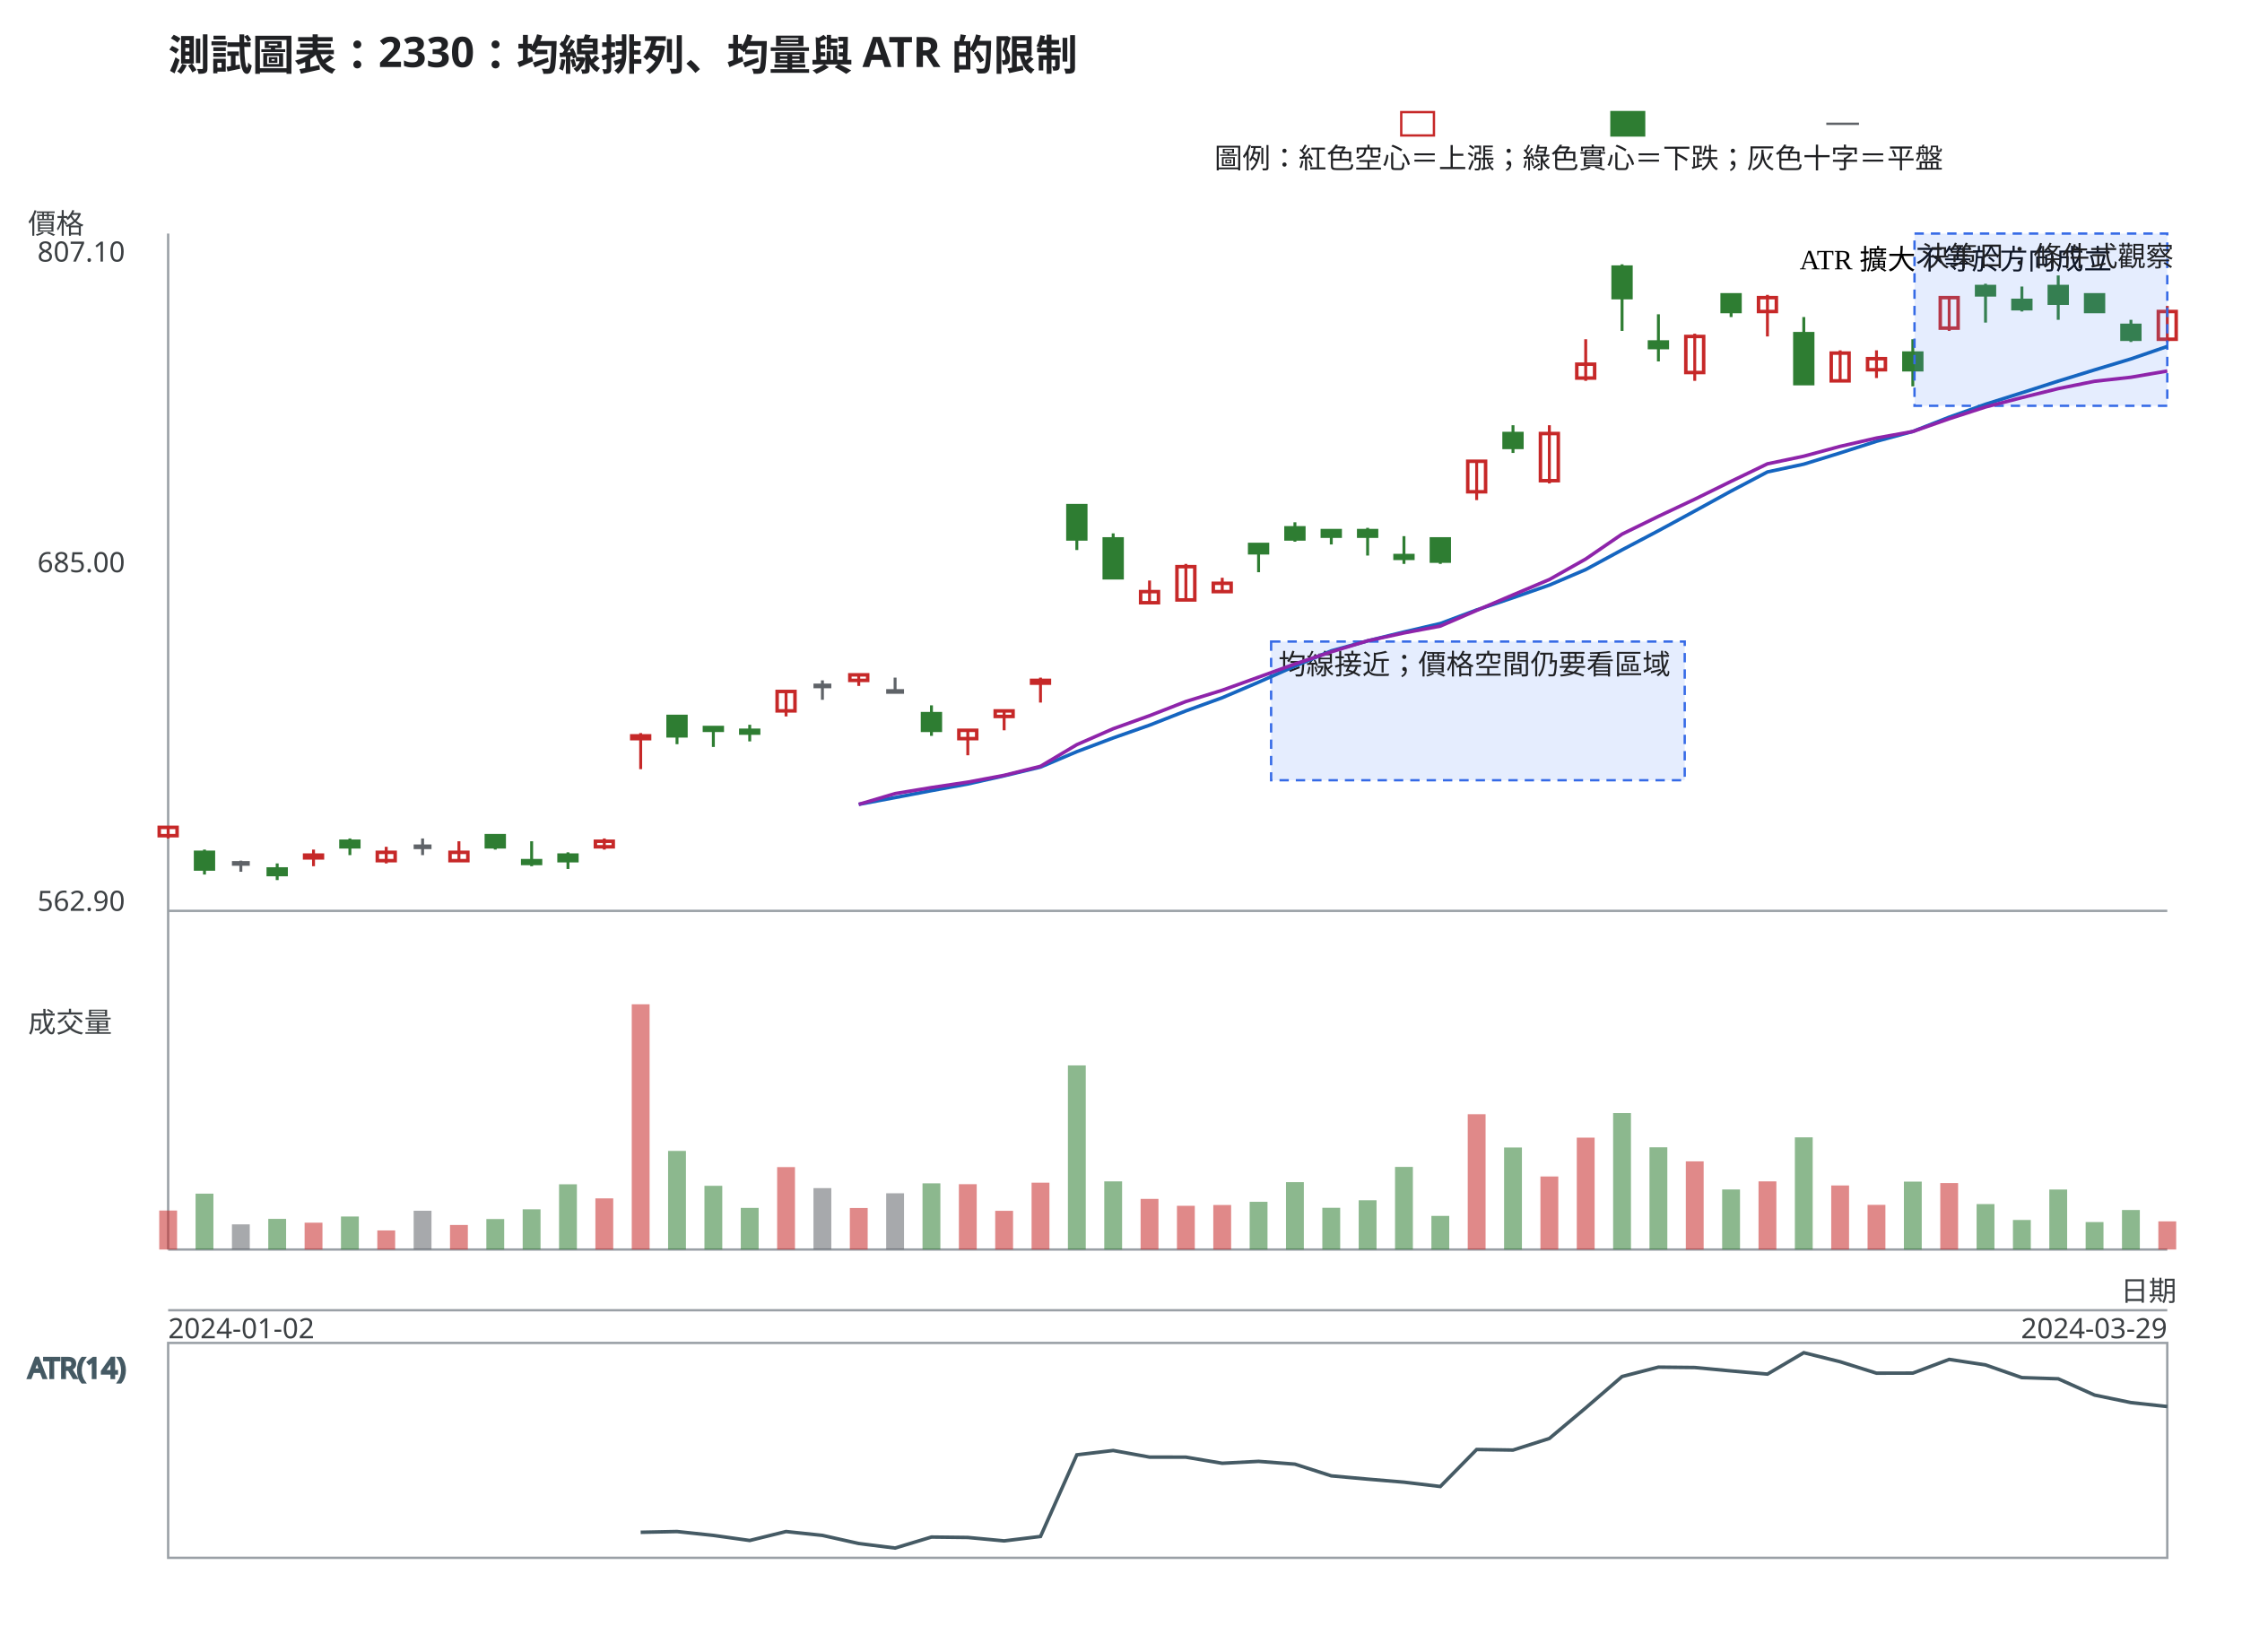
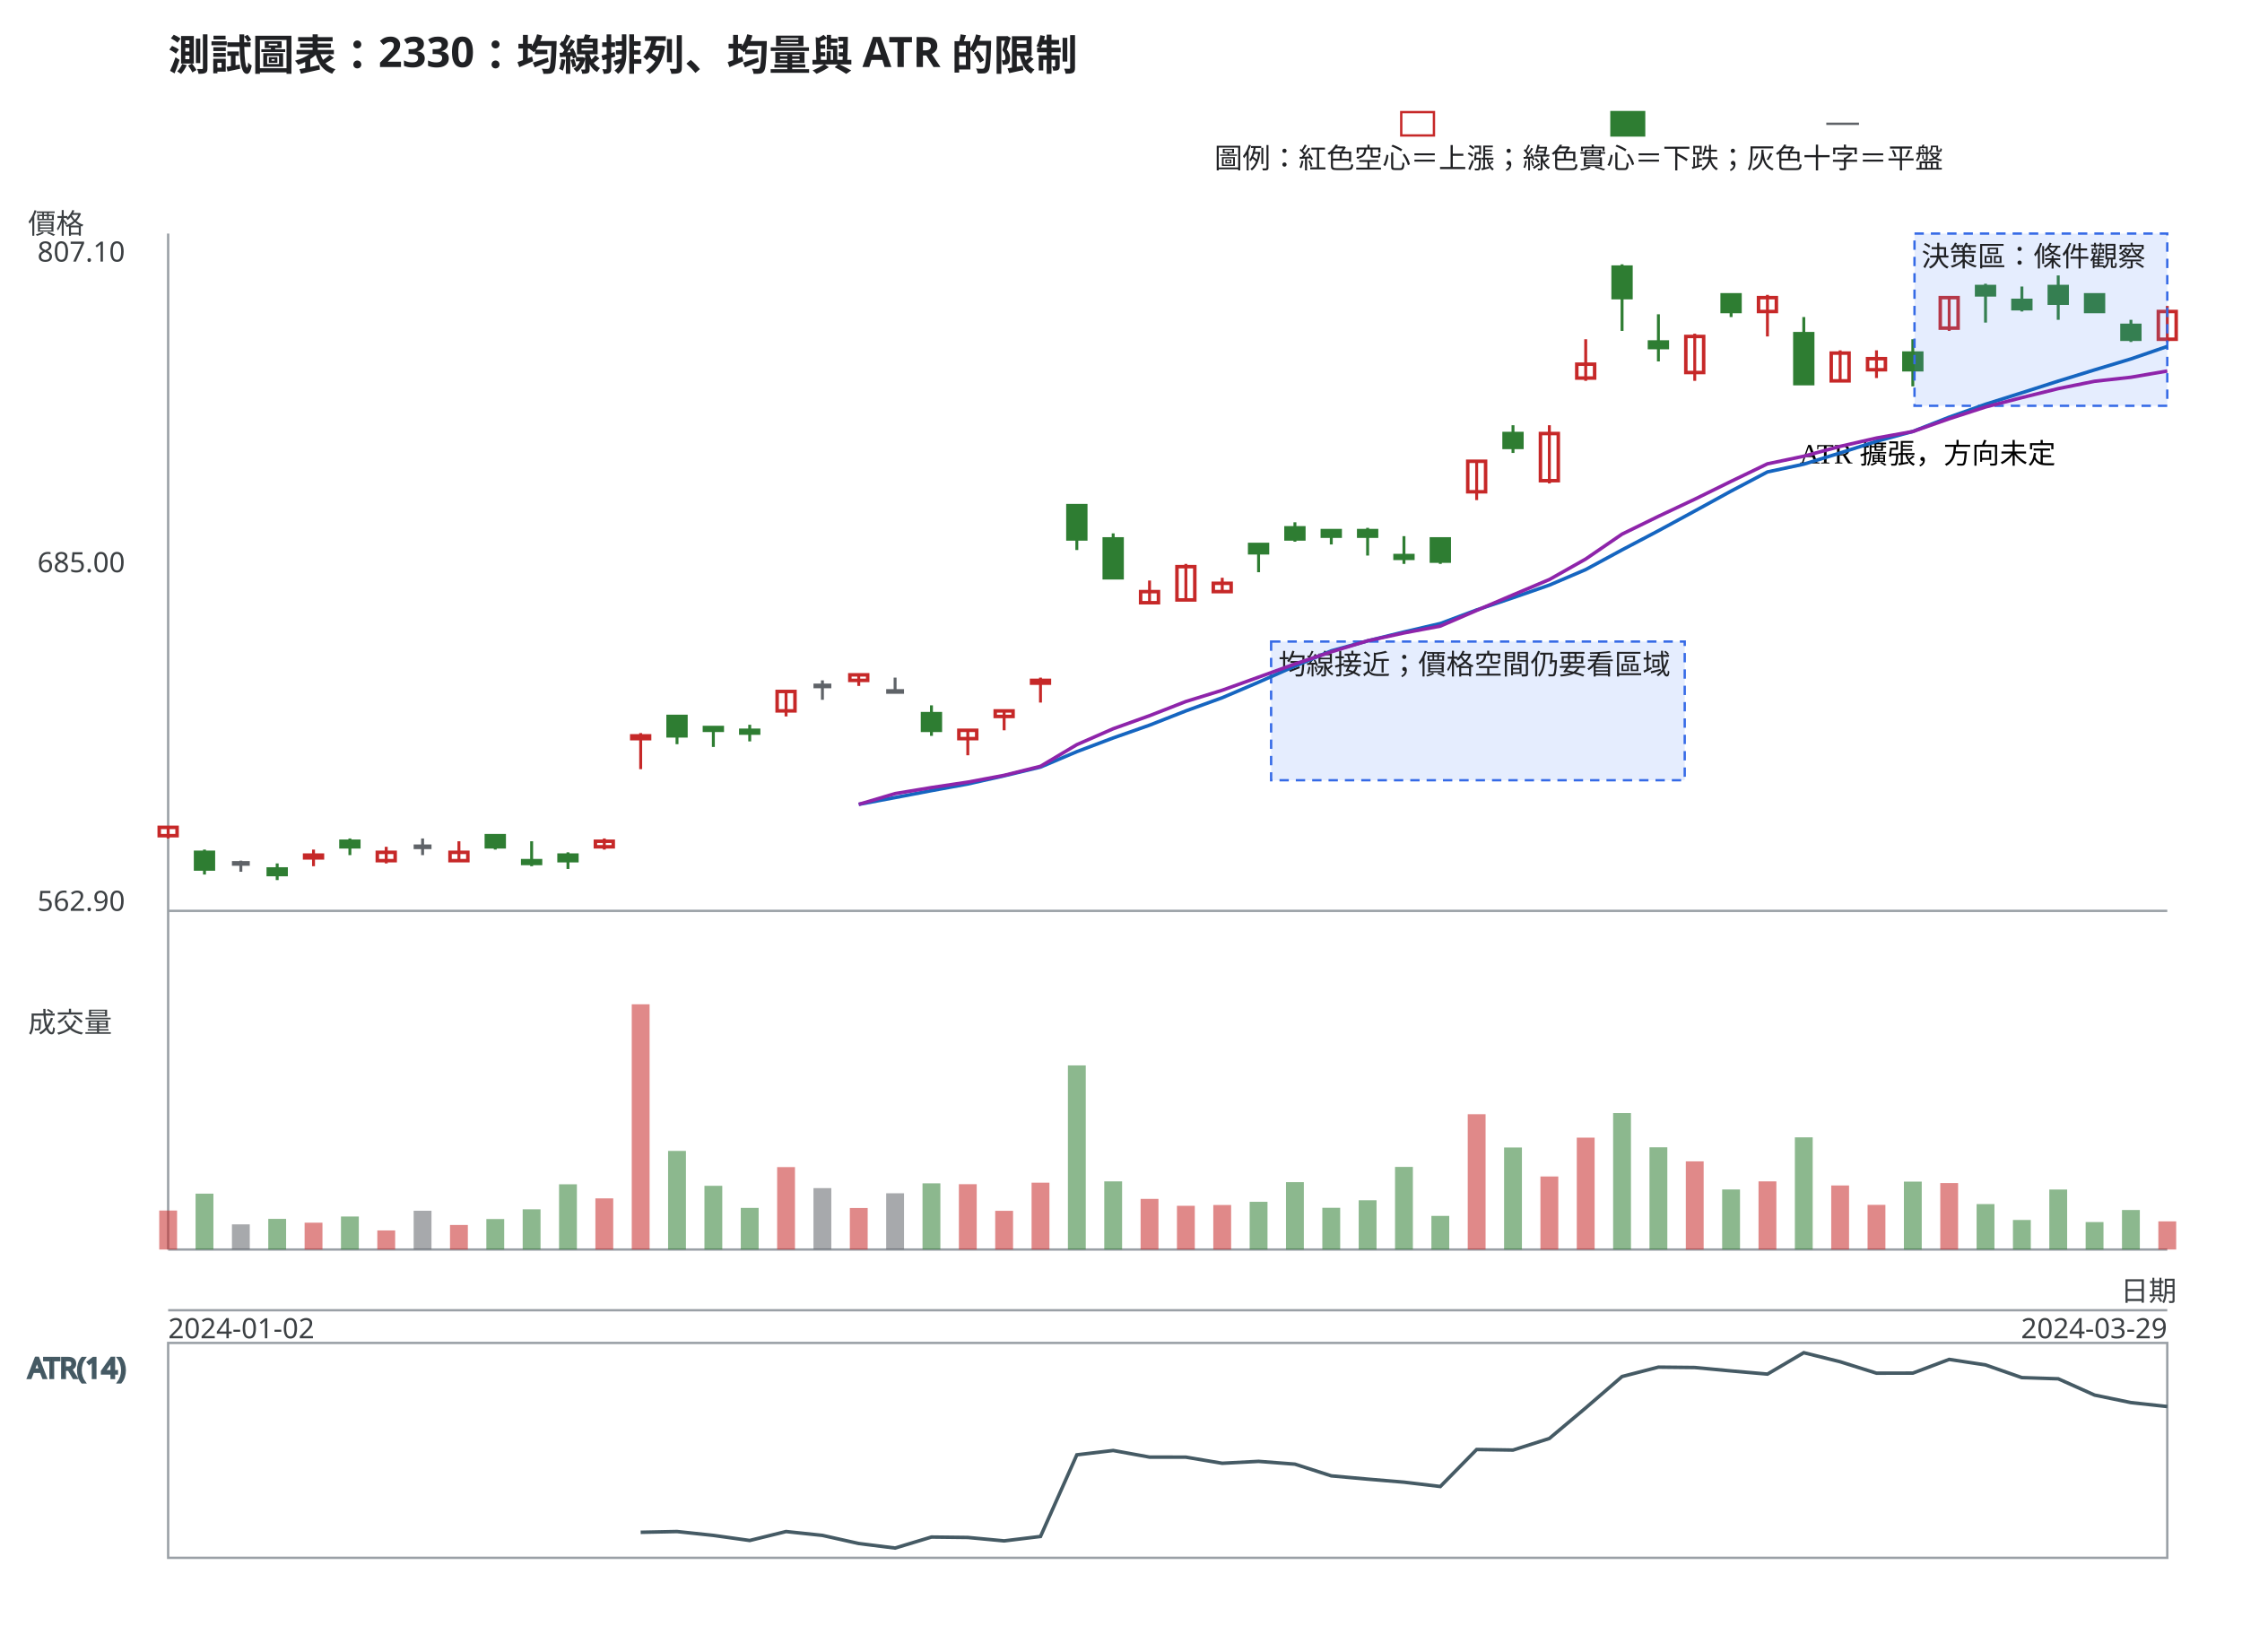
<svg xmlns="http://www.w3.org/2000/svg" aria-labelledby="chart-title chart-desc" height="707.00" role="img" viewBox="0 0 960.00 707.00" width="960.00">
  <style>.chart-heading{font:600 18px sans-serif;fill:#202124}.axis{stroke:#9aa0a6;stroke-width:1}.axis-label{font:12px sans-serif;fill:#3c4043}.legend-text,.annotation-label,.indicator-label{font:12px sans-serif;fill:#202124}.candle-wick{stroke-width:1.25}.volume-bar{fill-opacity:.55}.annotation{stroke-dasharray:4 3}.indicator-line{stroke-width:1.5}.sma{stroke:#1565c0}.ema{stroke:#8e24aa}.bollinger{stroke:#ef6c00}.atr{stroke:#455a64}.rsi{stroke:#00695c}.kd-k{stroke:#1565c0}.kd-d{stroke:#ef6c00}.macd{stroke:#6a1b9a}.macd-signal{stroke:#d81b60}.macd-histogram{stroke:#546e7a}</style>
  <defs>
    <marker id="arrowhead" markerHeight="6.00" markerWidth="6.00" orient="auto" refX="5.00" refY="3.00">
      <path d="M 0 0 L 6 3 L 0 6 z" fill="#5d4037" />
    </marker>
  </defs>
  <text class="chart-heading" x="72.00" y="30.00">測試圖表：2330：均線排列、均量與 ATR 的限制</text>
  <g class="axes">
    <line class="axis" x1="72.00" x2="72.00" y1="100.00" y2="535.00" />
    <line class="axis" x1="72.00" x2="928.00" y1="390.00" y2="390.00" />
    <line class="axis" x1="72.00" x2="928.00" y1="535.00" y2="535.00" />
    <text class="axis-label" x="12.00" y="100.00">價格</text>
    <text class="axis-label" x="16.00" y="112.00">807.10</text>
    <text class="axis-label" x="16.00" y="245.00">685.00</text>
    <text class="axis-label" x="16.00" y="390.00">562.90</text>
    <text class="axis-label" x="12.00" y="442.00">成交量</text>
    <text class="axis-label" x="908.00" y="557.00">日期</text>
    <line class="axis" x1="72.00" x2="928.00" y1="561.00" y2="561.00" />
  </g>
  <g class="date-labels">
    <text class="axis-label" text-anchor="start" x="72.00" y="573.00">2024-01-02</text>
    <text class="axis-label" text-anchor="end" x="928.00" y="573.00">2024-03-29</text>
  </g>
  <g class="price-candles">
    <line class="candle-wick up" data-direction="up" stroke="#c62828" x1="72.00" x2="72.00" y1="354.25" y2="359.00" />
    <rect class="candle-body up hollow" data-direction="up" fill="none" height="3.56" stroke="#c62828" stroke-width="1.50" width="7.64" x="68.18" y="354.25" />
    <line class="candle-wick down" data-direction="down" stroke="#2e7d32" x1="87.56" x2="87.56" y1="363.76" y2="374.44" />
    <rect class="candle-body down solid" data-direction="down" fill="#2e7d32" height="7.13" stroke="#2e7d32" stroke-width="1.50" width="7.64" x="83.74" y="364.94" />
    <line class="candle-wick doji" data-direction="doji" stroke="#5f6368" x1="103.13" x2="103.13" y1="368.51" y2="373.26" />
    <line class="candle-body doji cross" data-direction="doji" stroke="#5f6368" stroke-width="2.00" x1="99.31" x2="106.95" y1="369.69" y2="369.69" />
    <line class="candle-wick down" data-direction="down" stroke="#2e7d32" x1="118.69" x2="118.69" y1="369.69" y2="376.82" />
    <rect class="candle-body down solid" data-direction="down" fill="#2e7d32" height="2.38" stroke="#2e7d32" stroke-width="1.50" width="7.64" x="114.87" y="372.07" />
    <line class="candle-wick up" data-direction="up" stroke="#c62828" x1="134.25" x2="134.25" y1="363.76" y2="370.88" />
    <rect class="candle-body up hollow" data-direction="up" fill="none" height="1.19" stroke="#c62828" stroke-width="1.50" width="7.64" x="130.43" y="366.13" />
    <line class="candle-wick down" data-direction="down" stroke="#2e7d32" x1="149.82" x2="149.82" y1="359.00" y2="366.13" />
    <rect class="candle-body down solid" data-direction="down" fill="#2e7d32" height="2.38" stroke="#2e7d32" stroke-width="1.50" width="7.64" x="146.00" y="360.19" />
    <line class="candle-wick up" data-direction="up" stroke="#c62828" x1="165.38" x2="165.38" y1="362.57" y2="369.69" />
    <rect class="candle-body up hollow" data-direction="up" fill="none" height="3.56" stroke="#c62828" stroke-width="1.50" width="7.64" x="161.56" y="364.94" />
    <line class="candle-wick doji" data-direction="doji" stroke="#5f6368" x1="180.95" x2="180.95" y1="359.00" y2="366.13" />
    <line class="candle-body doji cross" data-direction="doji" stroke="#5f6368" stroke-width="2.00" x1="177.12" x2="184.77" y1="362.57" y2="362.57" />
    <line class="candle-wick up" data-direction="up" stroke="#c62828" x1="196.51" x2="196.51" y1="360.19" y2="368.51" />
    <rect class="candle-body up hollow" data-direction="up" fill="none" height="3.56" stroke="#c62828" stroke-width="1.50" width="7.64" x="192.69" y="364.94" />
    <line class="candle-wick down" data-direction="down" stroke="#2e7d32" x1="212.07" x2="212.07" y1="357.82" y2="363.76" />
    <rect class="candle-body down solid" data-direction="down" fill="#2e7d32" height="4.75" stroke="#2e7d32" stroke-width="1.50" width="7.64" x="208.25" y="357.82" />
    <line class="candle-wick down" data-direction="down" stroke="#2e7d32" x1="227.64" x2="227.64" y1="360.19" y2="370.88" />
    <rect class="candle-body down solid" data-direction="down" fill="#2e7d32" height="1.19" stroke="#2e7d32" stroke-width="1.50" width="7.64" x="223.81" y="368.51" />
    <line class="candle-wick down" data-direction="down" stroke="#2e7d32" x1="243.20" x2="243.20" y1="364.94" y2="372.07" />
    <rect class="candle-body down solid" data-direction="down" fill="#2e7d32" height="2.38" stroke="#2e7d32" stroke-width="1.50" width="7.64" x="239.38" y="366.13" />
    <line class="candle-wick up" data-direction="up" stroke="#c62828" x1="258.76" x2="258.76" y1="359.00" y2="363.76" />
    <rect class="candle-body up hollow" data-direction="up" fill="none" height="2.38" stroke="#c62828" stroke-width="1.50" width="7.64" x="254.94" y="360.19" />
    <line class="candle-wick up" data-direction="up" stroke="#c62828" x1="274.33" x2="274.33" y1="313.88" y2="329.32" />
    <rect class="candle-body up hollow" data-direction="up" fill="none" height="1.19" stroke="#c62828" stroke-width="1.50" width="7.64" x="270.51" y="315.07" />
    <line class="candle-wick down" data-direction="down" stroke="#2e7d32" x1="289.89" x2="289.89" y1="306.75" y2="318.63" />
    <rect class="candle-body down solid" data-direction="down" fill="#2e7d32" height="8.31" stroke="#2e7d32" stroke-width="1.50" width="7.64" x="286.07" y="306.75" />
    <line class="candle-wick down" data-direction="down" stroke="#2e7d32" x1="305.45" x2="305.45" y1="311.50" y2="319.82" />
    <rect class="candle-body down solid" data-direction="down" fill="#2e7d32" height="1.19" stroke="#2e7d32" stroke-width="1.50" width="7.64" x="301.63" y="311.50" />
    <line class="candle-wick down" data-direction="down" stroke="#2e7d32" x1="321.02" x2="321.02" y1="310.32" y2="317.44" />
    <rect class="candle-body down solid" data-direction="down" fill="#2e7d32" height="1.19" stroke="#2e7d32" stroke-width="1.50" width="7.64" x="317.20" y="312.69" />
    <line class="candle-wick up" data-direction="up" stroke="#c62828" x1="336.58" x2="336.58" y1="296.06" y2="306.75" />
    <rect class="candle-body up hollow" data-direction="up" fill="none" height="8.31" stroke="#c62828" stroke-width="1.50" width="7.64" x="332.76" y="296.06" />
    <line class="candle-wick doji" data-direction="doji" stroke="#5f6368" x1="352.15" x2="352.15" y1="291.31" y2="299.63" />
    <line class="candle-body doji cross" data-direction="doji" stroke="#5f6368" stroke-width="2.00" x1="348.32" x2="355.97" y1="293.69" y2="293.69" />
    <line class="candle-wick up" data-direction="up" stroke="#c62828" x1="367.71" x2="367.71" y1="288.94" y2="293.69" />
    <rect class="candle-body up hollow" data-direction="up" fill="none" height="2.38" stroke="#c62828" stroke-width="1.50" width="7.64" x="363.89" y="288.94" />
    <line class="candle-wick doji" data-direction="doji" stroke="#5f6368" x1="383.27" x2="383.27" y1="290.13" y2="296.06" />
    <line class="candle-body doji cross" data-direction="doji" stroke="#5f6368" stroke-width="2.00" x1="379.45" x2="387.09" y1="296.06" y2="296.06" />
    <line class="candle-wick down" data-direction="down" stroke="#2e7d32" x1="398.84" x2="398.84" y1="302.00" y2="315.07" />
    <rect class="candle-body down solid" data-direction="down" fill="#2e7d32" height="7.13" stroke="#2e7d32" stroke-width="1.50" width="7.64" x="395.01" y="305.57" />
    <line class="candle-wick up" data-direction="up" stroke="#c62828" x1="414.40" x2="414.40" y1="312.69" y2="323.38" />
    <rect class="candle-body up hollow" data-direction="up" fill="none" height="3.56" stroke="#c62828" stroke-width="1.50" width="7.64" x="410.58" y="312.69" />
    <line class="candle-wick up" data-direction="up" stroke="#c62828" x1="429.96" x2="429.96" y1="304.38" y2="312.69" />
    <rect class="candle-body up hollow" data-direction="up" fill="none" height="2.38" stroke="#c62828" stroke-width="1.50" width="7.64" x="426.14" y="304.38" />
    <line class="candle-wick up" data-direction="up" stroke="#c62828" x1="445.53" x2="445.53" y1="290.13" y2="300.81" />
    <rect class="candle-body up hollow" data-direction="up" fill="none" height="1.19" stroke="#c62828" stroke-width="1.50" width="7.64" x="441.71" y="291.31" />
    <line class="candle-wick down" data-direction="down" stroke="#2e7d32" x1="461.09" x2="461.09" y1="216.50" y2="235.50" />
    <rect class="candle-body down solid" data-direction="down" fill="#2e7d32" height="14.25" stroke="#2e7d32" stroke-width="1.50" width="7.64" x="457.27" y="216.50" />
    <line class="candle-wick down" data-direction="down" stroke="#2e7d32" x1="476.65" x2="476.65" y1="228.37" y2="247.38" />
    <rect class="candle-body down solid" data-direction="down" fill="#2e7d32" height="16.63" stroke="#2e7d32" stroke-width="1.50" width="7.64" x="472.83" y="230.75" />
    <line class="candle-wick up" data-direction="up" stroke="#c62828" x1="492.22" x2="492.22" y1="248.56" y2="258.06" />
    <rect class="candle-body up hollow" data-direction="up" fill="none" height="4.75" stroke="#c62828" stroke-width="1.50" width="7.64" x="488.40" y="253.31" />
    <line class="candle-wick up" data-direction="up" stroke="#c62828" x1="507.78" x2="507.78" y1="241.44" y2="256.88" />
    <rect class="candle-body up hollow" data-direction="up" fill="none" height="14.25" stroke="#c62828" stroke-width="1.50" width="7.64" x="503.96" y="242.62" />
    <line class="candle-wick up" data-direction="up" stroke="#c62828" x1="523.35" x2="523.35" y1="247.38" y2="253.31" />
    <rect class="candle-body up hollow" data-direction="up" fill="none" height="3.56" stroke="#c62828" stroke-width="1.50" width="7.64" x="519.52" y="249.75" />
    <line class="candle-wick down" data-direction="down" stroke="#2e7d32" x1="538.91" x2="538.91" y1="233.12" y2="245.00" />
    <rect class="candle-body down solid" data-direction="down" fill="#2e7d32" height="3.56" stroke="#2e7d32" stroke-width="1.50" width="7.64" x="535.09" y="233.12" />
    <line class="candle-wick down" data-direction="down" stroke="#2e7d32" x1="554.47" x2="554.47" y1="223.62" y2="231.94" />
    <rect class="candle-body down solid" data-direction="down" fill="#2e7d32" height="4.75" stroke="#2e7d32" stroke-width="1.50" width="7.64" x="550.65" y="226.00" />
    <line class="candle-wick down" data-direction="down" stroke="#2e7d32" x1="570.04" x2="570.04" y1="227.19" y2="233.12" />
    <rect class="candle-body down solid" data-direction="down" fill="#2e7d32" height="2.38" stroke="#2e7d32" stroke-width="1.50" width="7.64" x="566.21" y="227.19" />
    <line class="candle-wick down" data-direction="down" stroke="#2e7d32" x1="585.60" x2="585.60" y1="226.00" y2="237.87" />
    <rect class="candle-body down solid" data-direction="down" fill="#2e7d32" height="2.38" stroke="#2e7d32" stroke-width="1.50" width="7.64" x="581.78" y="227.19" />
    <line class="candle-wick down" data-direction="down" stroke="#2e7d32" x1="601.16" x2="601.16" y1="229.56" y2="241.44" />
    <rect class="candle-body down solid" data-direction="down" fill="#2e7d32" height="1.19" stroke="#2e7d32" stroke-width="1.50" width="7.64" x="597.34" y="237.87" />
    <line class="candle-wick down" data-direction="down" stroke="#2e7d32" x1="616.73" x2="616.73" y1="230.75" y2="241.44" />
    <rect class="candle-body down solid" data-direction="down" fill="#2e7d32" height="9.50" stroke="#2e7d32" stroke-width="1.50" width="7.64" x="612.91" y="230.75" />
    <line class="candle-wick up" data-direction="up" stroke="#c62828" x1="632.29" x2="632.29" y1="197.50" y2="214.12" />
    <rect class="candle-body up hollow" data-direction="up" fill="none" height="13.06" stroke="#c62828" stroke-width="1.50" width="7.64" x="628.47" y="197.50" />
    <line class="candle-wick down" data-direction="down" stroke="#2e7d32" x1="647.85" x2="647.85" y1="182.06" y2="193.94" />
    <rect class="candle-body down solid" data-direction="down" fill="#2e7d32" height="5.94" stroke="#2e7d32" stroke-width="1.50" width="7.64" x="644.03" y="185.62" />
    <line class="candle-wick up" data-direction="up" stroke="#c62828" x1="663.42" x2="663.42" y1="182.06" y2="207.00" />
    <rect class="candle-body up hollow" data-direction="up" fill="none" height="20.19" stroke="#c62828" stroke-width="1.50" width="7.64" x="659.60" y="185.62" />
    <line class="candle-wick up" data-direction="up" stroke="#c62828" x1="678.98" x2="678.98" y1="145.25" y2="163.06" />
    <rect class="candle-body up hollow" data-direction="up" fill="none" height="5.94" stroke="#c62828" stroke-width="1.50" width="7.64" x="675.16" y="155.93" />
    <line class="candle-wick down" data-direction="down" stroke="#2e7d32" x1="694.55" x2="694.55" y1="113.18" y2="141.68" />
    <rect class="candle-body down solid" data-direction="down" fill="#2e7d32" height="13.06" stroke="#2e7d32" stroke-width="1.50" width="7.64" x="690.72" y="114.37" />
    <line class="candle-wick down" data-direction="down" stroke="#2e7d32" x1="710.11" x2="710.11" y1="134.56" y2="154.75" />
    <rect class="candle-body down solid" data-direction="down" fill="#2e7d32" height="2.38" stroke="#2e7d32" stroke-width="1.50" width="7.64" x="706.29" y="146.43" />
    <line class="candle-wick up" data-direction="up" stroke="#c62828" x1="725.67" x2="725.67" y1="142.87" y2="163.06" />
    <rect class="candle-body up hollow" data-direction="up" fill="none" height="15.44" stroke="#c62828" stroke-width="1.50" width="7.64" x="721.85" y="144.06" />
    <line class="candle-wick down" data-direction="down" stroke="#2e7d32" x1="741.24" x2="741.24" y1="126.24" y2="135.75" />
    <rect class="candle-body down solid" data-direction="down" fill="#2e7d32" height="7.13" stroke="#2e7d32" stroke-width="1.50" width="7.64" x="737.41" y="126.24" />
    <line class="candle-wick up" data-direction="up" stroke="#c62828" x1="756.80" x2="756.80" y1="126.24" y2="144.06" />
    <rect class="candle-body up hollow" data-direction="up" fill="none" height="5.94" stroke="#c62828" stroke-width="1.50" width="7.64" x="752.98" y="127.43" />
    <line class="candle-wick down" data-direction="down" stroke="#2e7d32" x1="772.36" x2="772.36" y1="135.75" y2="164.25" />
    <rect class="candle-body down solid" data-direction="down" fill="#2e7d32" height="21.38" stroke="#2e7d32" stroke-width="1.50" width="7.64" x="768.54" y="142.87" />
    <line class="candle-wick up" data-direction="up" stroke="#c62828" x1="787.93" x2="787.93" y1="150.00" y2="163.06" />
    <rect class="candle-body up hollow" data-direction="up" fill="none" height="11.88" stroke="#c62828" stroke-width="1.50" width="7.64" x="784.11" y="151.18" />
    <line class="candle-wick up" data-direction="up" stroke="#c62828" x1="803.49" x2="803.49" y1="150.00" y2="161.87" />
    <rect class="candle-body up hollow" data-direction="up" fill="none" height="4.75" stroke="#c62828" stroke-width="1.50" width="7.64" x="799.67" y="153.56" />
    <line class="candle-wick down" data-direction="down" stroke="#2e7d32" x1="819.05" x2="819.05" y1="145.25" y2="165.43" />
    <rect class="candle-body down solid" data-direction="down" fill="#2e7d32" height="7.13" stroke="#2e7d32" stroke-width="1.50" width="7.64" x="815.23" y="151.18" />
    <line class="candle-wick up" data-direction="up" stroke="#c62828" x1="834.62" x2="834.62" y1="127.43" y2="141.68" />
    <rect class="candle-body up hollow" data-direction="up" fill="none" height="13.06" stroke="#c62828" stroke-width="1.50" width="7.64" x="830.80" y="127.43" />
    <line class="candle-wick down" data-direction="down" stroke="#2e7d32" x1="850.18" x2="850.18" y1="121.49" y2="138.12" />
    <rect class="candle-body down solid" data-direction="down" fill="#2e7d32" height="3.56" stroke="#2e7d32" stroke-width="1.50" width="7.64" x="846.36" y="122.68" />
    <line class="candle-wick down" data-direction="down" stroke="#2e7d32" x1="865.75" x2="865.75" y1="122.68" y2="133.37" />
    <rect class="candle-body down solid" data-direction="down" fill="#2e7d32" height="3.56" stroke="#2e7d32" stroke-width="1.50" width="7.64" x="861.92" y="128.62" />
    <line class="candle-wick down" data-direction="down" stroke="#2e7d32" x1="881.31" x2="881.31" y1="117.93" y2="136.93" />
    <rect class="candle-body down solid" data-direction="down" fill="#2e7d32" height="7.13" stroke="#2e7d32" stroke-width="1.50" width="7.64" x="877.49" y="122.68" />
    <line class="candle-wick down" data-direction="down" stroke="#2e7d32" x1="896.87" x2="896.87" y1="126.24" y2="133.37" />
    <rect class="candle-body down solid" data-direction="down" fill="#2e7d32" height="7.13" stroke="#2e7d32" stroke-width="1.50" width="7.64" x="893.05" y="126.24" />
    <line class="candle-wick down" data-direction="down" stroke="#2e7d32" x1="912.44" x2="912.44" y1="136.93" y2="146.43" />
    <rect class="candle-body down solid" data-direction="down" fill="#2e7d32" height="5.94" stroke="#2e7d32" stroke-width="1.50" width="7.64" x="908.61" y="139.31" />
    <line class="candle-wick up" data-direction="up" stroke="#c62828" x1="928.00" x2="928.00" y1="131.00" y2="146.43" />
    <rect class="candle-body up hollow" data-direction="up" fill="none" height="11.88" stroke="#c62828" stroke-width="1.50" width="7.64" x="924.18" y="133.37" />
  </g>
  <g class="volume-bars">
    <rect class="volume-bar up" data-direction="up" fill="#c62828" height="16.69" width="7.64" x="68.18" y="518.31" />
    <rect class="volume-bar down" data-direction="down" fill="#2e7d32" height="23.92" width="7.64" x="83.74" y="511.08" />
    <rect class="volume-bar doji" data-direction="doji" fill="#5f6368" height="10.77" width="7.64" x="99.31" y="524.23" />
    <rect class="volume-bar down" data-direction="down" fill="#2e7d32" height="13.12" width="7.64" x="114.87" y="521.88" />
    <rect class="volume-bar up" data-direction="up" fill="#c62828" height="11.49" width="7.64" x="130.43" y="523.51" />
    <rect class="volume-bar down" data-direction="down" fill="#2e7d32" height="14.14" width="7.64" x="146.00" y="520.86" />
    <rect class="volume-bar up" data-direction="up" fill="#c62828" height="8.17" width="7.64" x="161.56" y="526.83" />
    <rect class="volume-bar doji" data-direction="doji" fill="#5f6368" height="16.60" width="7.64" x="177.12" y="518.40" />
    <rect class="volume-bar up" data-direction="up" fill="#c62828" height="10.51" width="7.64" x="192.69" y="524.49" />
    <rect class="volume-bar down" data-direction="down" fill="#2e7d32" height="13.05" width="7.64" x="208.25" y="521.95" />
    <rect class="volume-bar down" data-direction="down" fill="#2e7d32" height="17.22" width="7.64" x="223.81" y="517.78" />
    <rect class="volume-bar down" data-direction="down" fill="#2e7d32" height="27.93" width="7.64" x="239.38" y="507.07" />
    <rect class="volume-bar up" data-direction="up" fill="#c62828" height="21.90" width="7.64" x="254.94" y="513.10" />
    <rect class="volume-bar up" data-direction="up" fill="#c62828" height="105.00" width="7.64" x="270.51" y="430.00" />
    <rect class="volume-bar down" data-direction="down" fill="#2e7d32" height="42.22" width="7.64" x="286.07" y="492.78" />
    <rect class="volume-bar down" data-direction="down" fill="#2e7d32" height="27.28" width="7.64" x="301.63" y="507.72" />
    <rect class="volume-bar down" data-direction="down" fill="#2e7d32" height="17.82" width="7.64" x="317.20" y="517.18" />
    <rect class="volume-bar up" data-direction="up" fill="#c62828" height="35.29" width="7.64" x="332.76" y="499.71" />
    <rect class="volume-bar doji" data-direction="doji" fill="#5f6368" height="26.29" width="7.64" x="348.32" y="508.71" />
    <rect class="volume-bar up" data-direction="up" fill="#c62828" height="17.78" width="7.64" x="363.89" y="517.22" />
    <rect class="volume-bar doji" data-direction="doji" fill="#5f6368" height="24.08" width="7.64" x="379.45" y="510.92" />
    <rect class="volume-bar down" data-direction="down" fill="#2e7d32" height="28.34" width="7.64" x="395.01" y="506.66" />
    <rect class="volume-bar up" data-direction="up" fill="#c62828" height="27.97" width="7.64" x="410.58" y="507.03" />
    <rect class="volume-bar up" data-direction="up" fill="#c62828" height="16.57" width="7.64" x="426.14" y="518.43" />
    <rect class="volume-bar up" data-direction="up" fill="#c62828" height="28.63" width="7.64" x="441.71" y="506.37" />
    <rect class="volume-bar down" data-direction="down" fill="#2e7d32" height="78.83" width="7.64" x="457.27" y="456.17" />
    <rect class="volume-bar down" data-direction="down" fill="#2e7d32" height="29.18" width="7.64" x="472.83" y="505.82" />
    <rect class="volume-bar up" data-direction="up" fill="#c62828" height="21.68" width="7.64" x="488.40" y="513.32" />
    <rect class="volume-bar up" data-direction="up" fill="#c62828" height="18.72" width="7.64" x="503.96" y="516.28" />
    <rect class="volume-bar up" data-direction="up" fill="#c62828" height="19.06" width="7.64" x="519.52" y="515.94" />
    <rect class="volume-bar down" data-direction="down" fill="#2e7d32" height="20.43" width="7.64" x="535.09" y="514.57" />
    <rect class="volume-bar down" data-direction="down" fill="#2e7d32" height="28.85" width="7.64" x="550.65" y="506.15" />
    <rect class="volume-bar down" data-direction="down" fill="#2e7d32" height="17.87" width="7.64" x="566.21" y="517.13" />
    <rect class="volume-bar down" data-direction="down" fill="#2e7d32" height="21.09" width="7.64" x="581.78" y="513.91" />
    <rect class="volume-bar down" data-direction="down" fill="#2e7d32" height="35.37" width="7.64" x="597.34" y="499.63" />
    <rect class="volume-bar down" data-direction="down" fill="#2e7d32" height="14.40" width="7.64" x="612.91" y="520.60" />
    <rect class="volume-bar up" data-direction="up" fill="#c62828" height="57.94" width="7.64" x="628.47" y="477.06" />
    <rect class="volume-bar down" data-direction="down" fill="#2e7d32" height="43.69" width="7.64" x="644.03" y="491.31" />
    <rect class="volume-bar up" data-direction="up" fill="#c62828" height="31.27" width="7.64" x="659.60" y="503.73" />
    <rect class="volume-bar up" data-direction="up" fill="#c62828" height="47.91" width="7.64" x="675.16" y="487.09" />
    <rect class="volume-bar down" data-direction="down" fill="#2e7d32" height="58.45" width="7.64" x="690.72" y="476.55" />
    <rect class="volume-bar down" data-direction="down" fill="#2e7d32" height="43.77" width="7.64" x="706.29" y="491.23" />
    <rect class="volume-bar up" data-direction="up" fill="#c62828" height="37.75" width="7.64" x="721.85" y="497.25" />
    <rect class="volume-bar down" data-direction="down" fill="#2e7d32" height="25.71" width="7.64" x="737.41" y="509.29" />
    <rect class="volume-bar up" data-direction="up" fill="#c62828" height="29.18" width="7.64" x="752.98" y="505.82" />
    <rect class="volume-bar down" data-direction="down" fill="#2e7d32" height="48.03" width="7.64" x="768.54" y="486.97" />
    <rect class="volume-bar up" data-direction="up" fill="#c62828" height="27.42" width="7.64" x="784.11" y="507.58" />
    <rect class="volume-bar up" data-direction="up" fill="#c62828" height="19.12" width="7.64" x="799.67" y="515.88" />
    <rect class="volume-bar down" data-direction="down" fill="#2e7d32" height="29.08" width="7.64" x="815.23" y="505.92" />
    <rect class="volume-bar up" data-direction="up" fill="#c62828" height="28.47" width="7.64" x="830.80" y="506.53" />
    <rect class="volume-bar down" data-direction="down" fill="#2e7d32" height="19.45" width="7.64" x="846.36" y="515.55" />
    <rect class="volume-bar down" data-direction="down" fill="#2e7d32" height="12.65" width="7.64" x="861.92" y="522.35" />
    <rect class="volume-bar down" data-direction="down" fill="#2e7d32" height="25.69" width="7.64" x="877.49" y="509.31" />
    <rect class="volume-bar down" data-direction="down" fill="#2e7d32" height="11.76" width="7.64" x="893.05" y="523.24" />
    <rect class="volume-bar down" data-direction="down" fill="#2e7d32" height="16.92" width="7.64" x="908.61" y="518.08" />
    <rect class="volume-bar up" data-direction="up" fill="#c62828" height="12.05" width="7.64" x="924.18" y="522.95" />
  </g>
  <g class="legend">
    <rect class="legend-up hollow" fill="none" height="10.00" stroke="#c62828" width="14.00" x="600.00" y="48.00" />
    <rect class="legend-down solid" fill="#2e7d32" height="10.00" stroke="#2e7d32" width="14.00" x="690.00" y="48.00" />
    <line class="legend-doji cross" stroke="#5f6368" x1="782.00" x2="796.00" y1="53.00" y2="53.00" />
    <text class="legend-text" x="520.00" y="72.00">圖例：紅色空心＝上漲；綠色實心＝下跌；灰色十字＝平盤</text>
  </g>
  <g class="annotations">
-     <text class="annotation label" data-annotation="label" x="770.57" y="115.31">ATR 擴大不等於方向成立</text>
+     <text class="annotation label" data-annotation="label" x="770.57" y="198.44">ATR 擴張，方向未定</text>
    <rect class="annotation zone" data-annotation="zone" fill="#5b8ff9" fill-opacity="0.16" height="59.38" stroke="#356ae6" width="177.10" x="544.28" y="274.69" />
    <text class="annotation-label" x="547.28" y="288.69">均線接近；價格空間仍要看區域</text>
    <rect class="annotation zone" data-annotation="zone" fill="#5b8ff9" fill-opacity="0.16" height="73.75" stroke="#356ae6" width="108.23" x="819.77" y="100.00" />
-     <text class="annotation-label" x="822.77" y="114.00">決策日：條件式觀察</text>
+     <text class="annotation-label" x="822.77" y="114.00">決策區：條件觀察</text>
  </g>
  <g class="indicator overlay sma" data-indicator="sma">
    <polyline class="indicator-line sma" fill="none" points="367.71,344.40 383.27,341.49 398.84,338.52 414.40,335.67 429.96,332.17 445.53,328.43 461.09,321.83 476.65,315.96 492.22,310.49 507.78,304.38 523.35,298.74 538.91,292.09 554.47,285.20 570.04,278.67 585.60,274.39 601.16,270.59 616.73,266.97 632.29,261.15 647.85,255.93 663.42,250.52 678.98,243.87 694.55,235.44 710.11,227.25 725.67,218.81 741.24,210.26 756.80,202.07 772.36,198.74 787.93,193.94 803.49,188.95 819.05,184.73 834.62,178.62 850.18,173.09 865.75,168.17 881.31,163.18 896.87,158.37 912.44,153.68 928.00,148.33" />
  </g>
  <g class="indicator overlay ema" data-indicator="ema">
    <polyline class="indicator-line ema" fill="none" points="367.71,344.40 383.27,339.79 398.84,337.21 414.40,334.88 429.96,331.97 445.53,328.10 461.09,318.83 476.65,312.02 492.22,306.43 507.78,300.36 523.35,295.54 538.91,289.93 554.47,284.30 570.04,279.08 585.60,274.37 601.16,271.00 616.73,268.07 632.29,261.35 647.85,254.71 663.42,248.13 678.98,239.35 694.55,228.69 710.11,221.08 725.67,213.75 741.24,206.09 756.80,198.60 772.36,195.33 787.93,191.12 803.49,187.55 819.05,184.76 834.62,179.30 850.18,174.25 865.75,170.24 881.31,166.39 896.87,163.25 912.44,161.53 928.00,158.85" />
  </g>
  <g class="indicator-panel atr" data-indicator="atr">
    <rect class="indicator-frame" fill="none" height="92.00" stroke="#9aa0a6" width="856.00" x="72.00" y="575.00" />
    <text class="indicator-label" x="12.00" y="590.00">ATR(14)</text>
    <polyline class="indicator-line atr" fill="none" points="274.33,656.07 289.89,655.75 305.45,657.40 321.02,659.58 336.58,655.75 352.15,657.40 367.71,660.88 383.27,662.82 398.84,658.11 414.40,658.29 429.96,659.75 445.53,657.86 461.09,622.91 476.65,621.05 492.22,623.88 507.78,623.90 523.35,626.52 538.91,625.70 554.47,626.90 570.04,631.91 585.60,633.31 601.16,634.61 616.73,636.47 632.29,620.62 647.85,620.87 663.42,615.90 678.98,602.82 694.55,589.38 710.11,585.36 725.67,585.52 741.24,586.98 756.80,588.34 772.36,579.18 787.93,583.05 803.49,587.94 819.05,587.92 834.62,582.05 850.18,584.41 865.75,589.85 881.31,590.35 896.87,597.32 912.44,600.54 928.00,602.23" />
  </g>
</svg>
